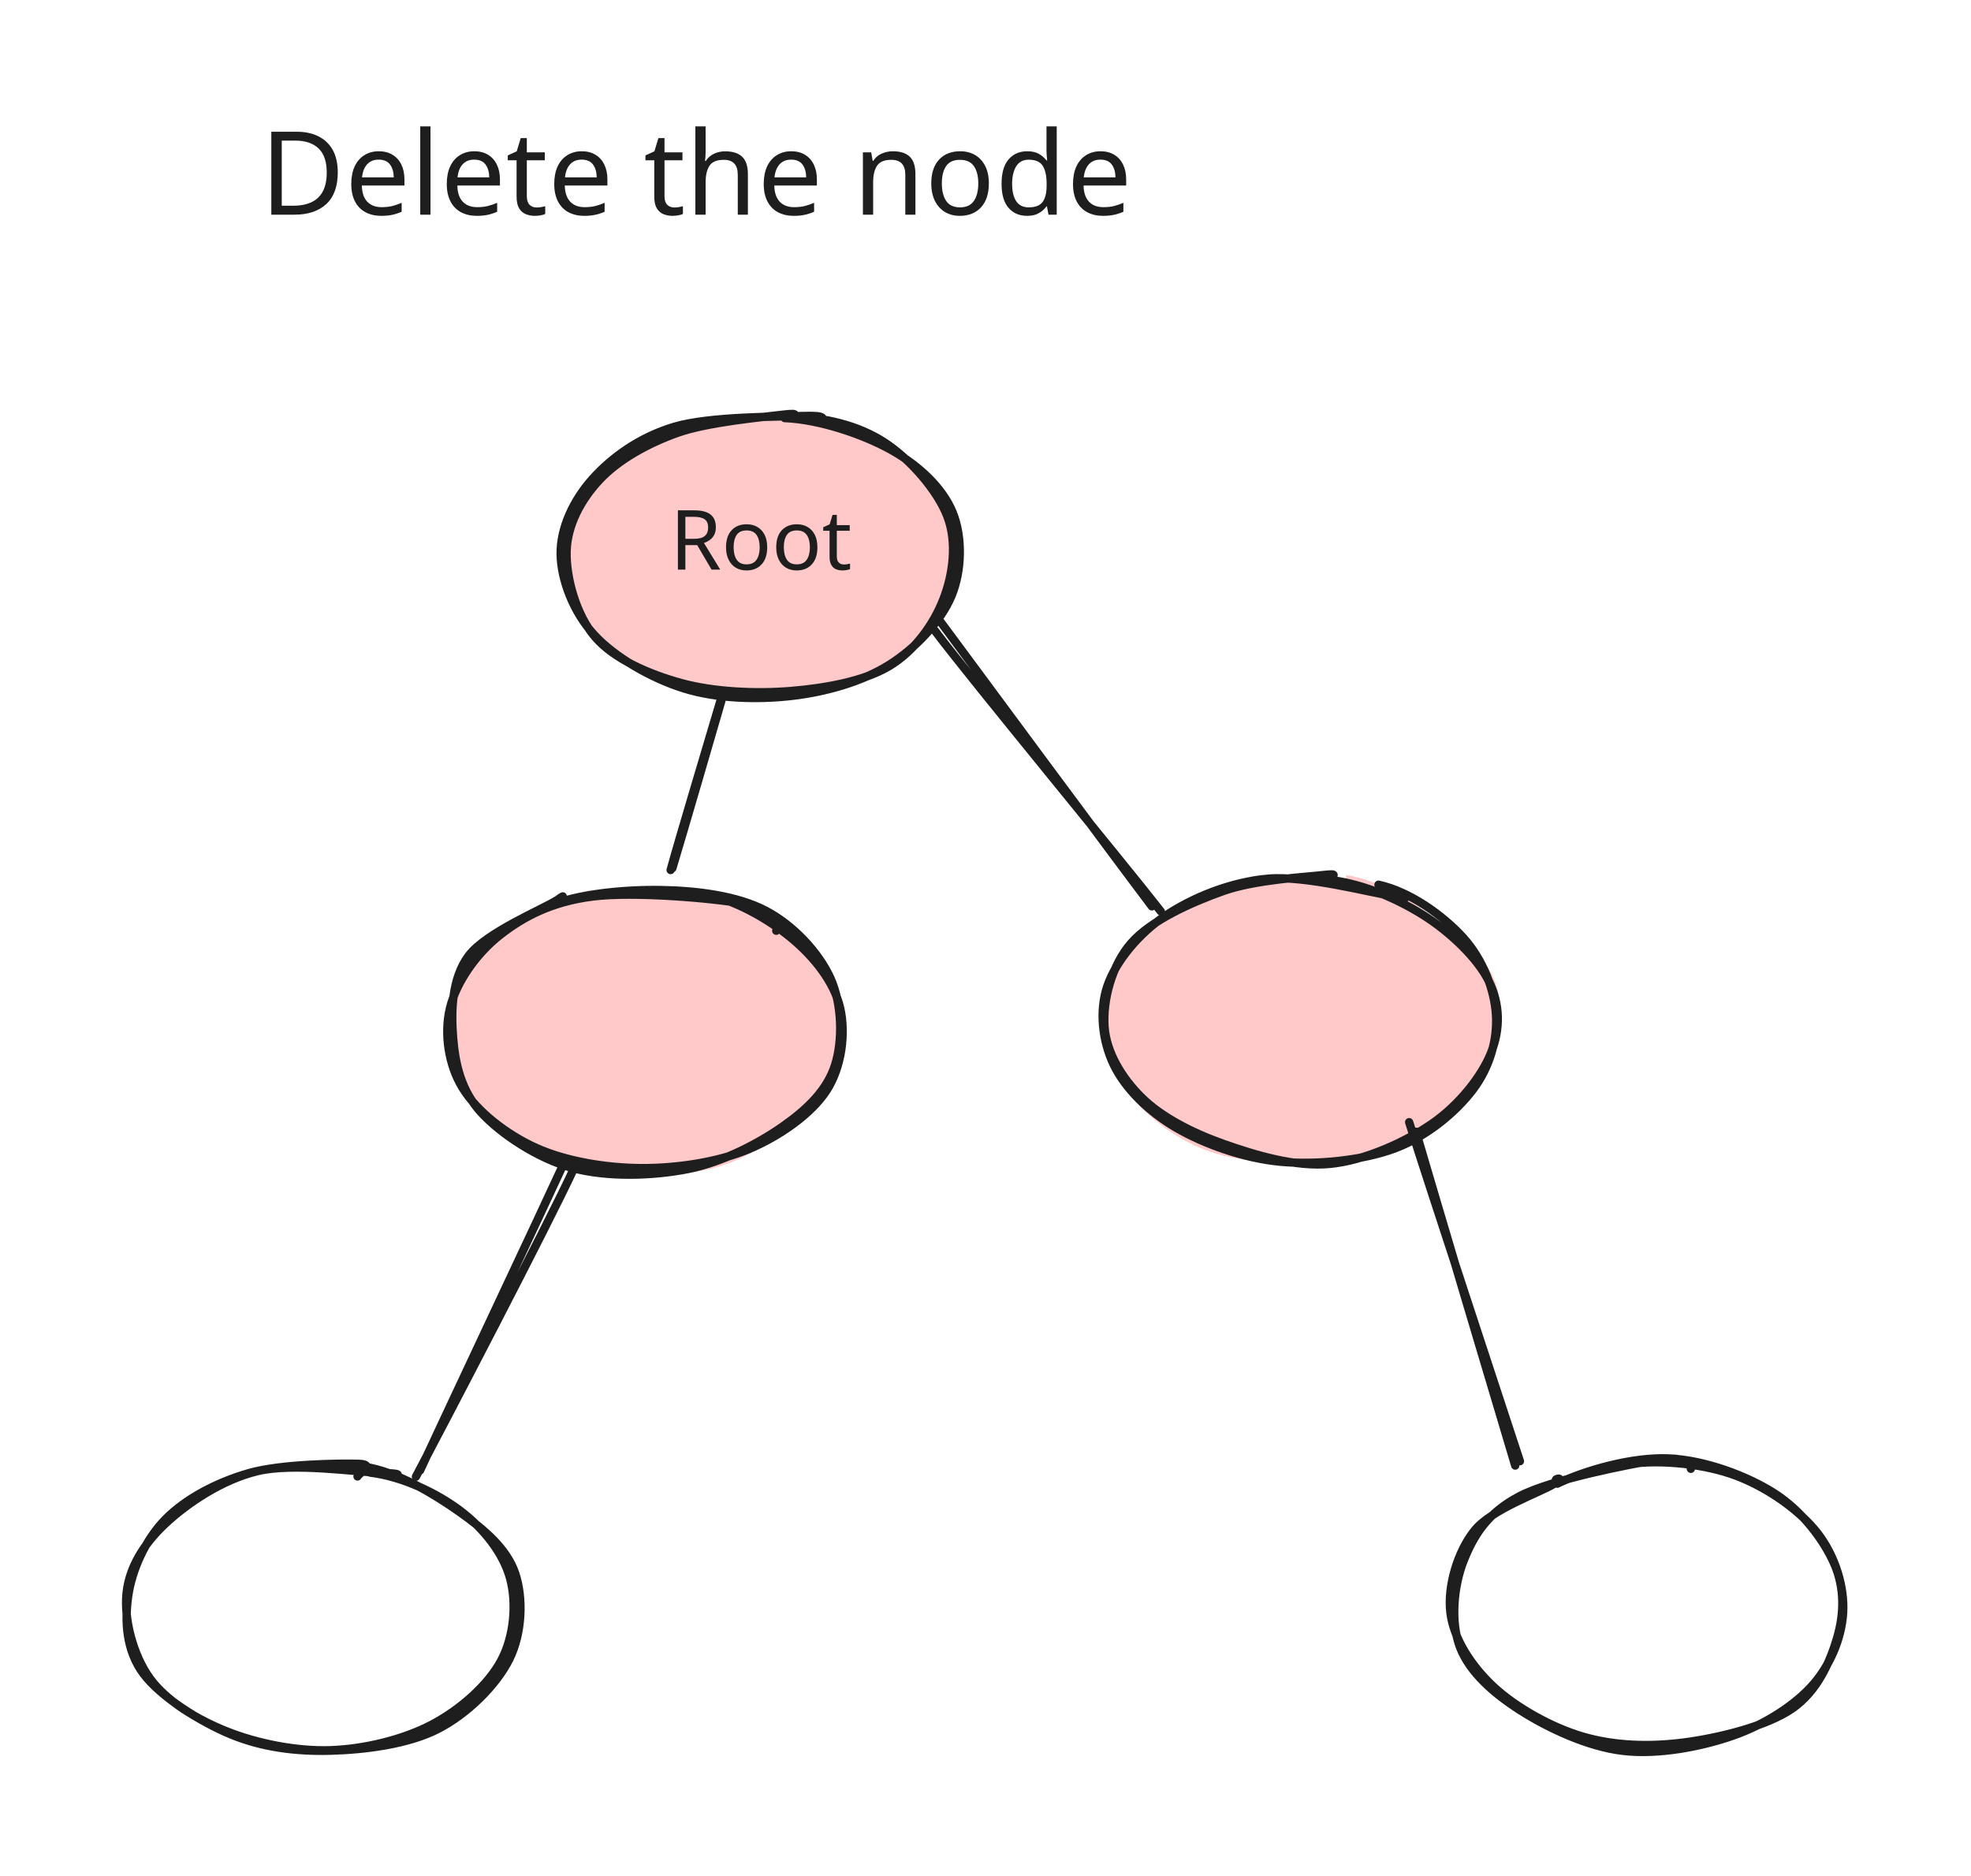
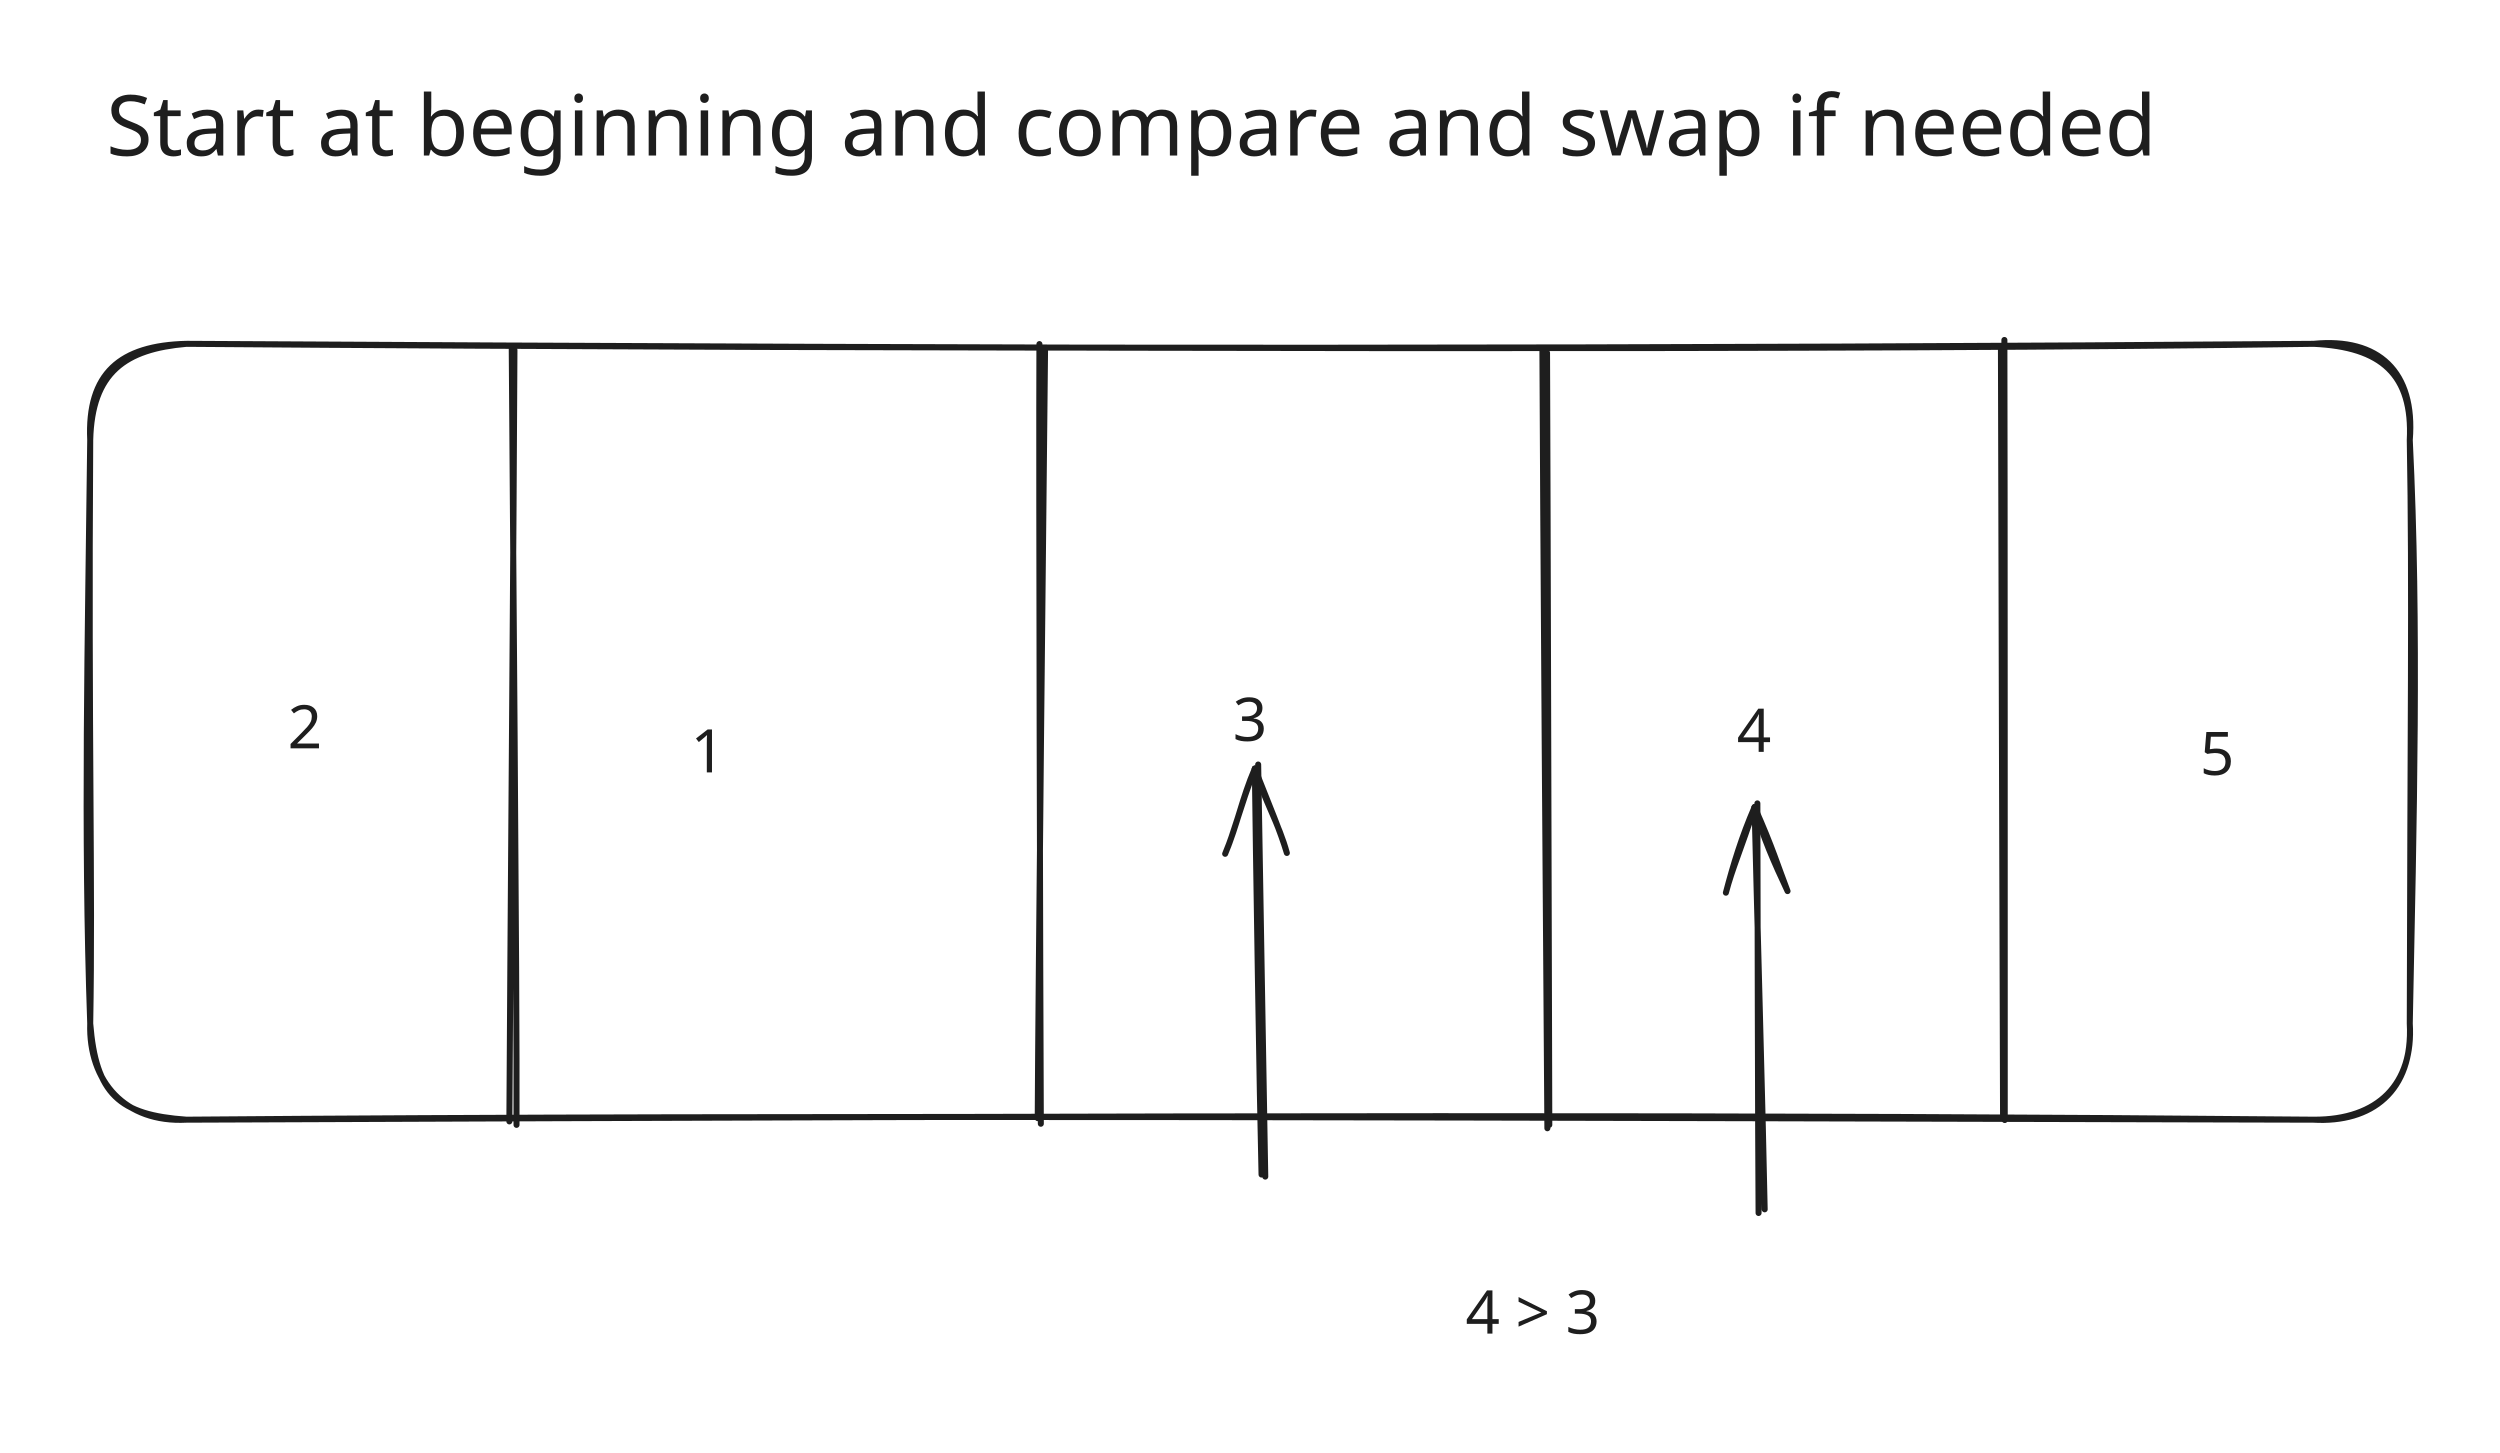
- <svg xmlns="http://www.w3.org/2000/svg" version="1.1" viewBox="0 0 475 452" width="475" height="452">
+ <svg xmlns="http://www.w3.org/2000/svg" version="1.1" viewBox="0 0 831.333 482.946" width="831.333" height="482.946">
  
-   eyJ2ZXJzaW9uIjoiMSIsImVuY29kaW5nIjoiYnN0cmluZyIsImNvbXByZXNzZWQiOnRydWUsImVuY29kZWQiOiJ4nO1aW1PbOlx1MDAxMH7nV2RyXttU90vfQiiF9pC2XHSFcs50OiY2iVx1MDAxYccytlx1MDAwM4RcdTAwMGX//axNiJxr0zblZNqKXHUwMDE5sHWxVqvv211p+bJTqVSzUVx1MDAxY1SfV6rBTcdcdTAwMGKNn3jX1Sd5/VWQpMZG0ESK99RcdTAwMGWTTtGzl2Vx+vzZMy+Oa12TnVvbr3Xs4H5YXHUwMDEwXHUwMDA2gyDKUuj4L7xXKl+K3+WJwtDEaVB0L1x1MDAxYUozIT1b27RRMSumTFKqMMGTXHUwMDFlJt2D2bLAh+ZcdTAwMGIvTFx1MDAwM9eSV1XfXHUwMDFmZOx91G6+Olx1MDAxYr1cdTAwMTajk8S8ZVx1MDAxZqyb9sKEYTtcdTAwMWKFhVCphbW7tjRLbD84NX7We1BAqX7ZqMRcdTAwMGW7vShI88U7MW3sdUw2yutcdTAwMTCa1HpRt/iGq7mBN6llTWFGsFx1MDAxMJhKofmkNVx1MDAxZk9cdTAwMTGqobxIQTTVjNNcdTAwMTnBXHUwMDFhNrRJLthfOMh/nGjnXqffXHUwMDA1+Vwi3/W5uOjojnZ9rsfL1awmoCiJMJZYSSdELzDdXlx1MDAwNl2EKrpwwTTDXGaJkoaCYj8wgVx1MDAxNVx1MDAxMMKRXHUwMDFinE9cdTAwMWZcdTAwMWb6XHUwMDA1Mj66XUi8QXCYXHUwMDBmiYZhWFZl5I9V+YAghyEyrrlz68v7v5jFXlx1MDAxOX9TXHUwMDE4zIKbbLLwXHUwMDEyZLL+2SBcdO2+vj08Pj1MPuh20Fx1MDAxZVQn/e7GT078Yex791xixFx1MDAxMmnBmWJKY7f5oYn6s2tcdTAwMGJtp+9Au1NayFx1MDAxY1em5CxcdTAwMTFcdTAwMDVzsZQohChNXHUwMDE4/1x1MDAwNqIsXvVWXHUwMDEzRVx1MDAxMVxmXGKUilx1MDAxM4lcYuVCTFx1MDAxM4WQXHUwMDFh4lx1MDAwMiGAKIBQqlx1MDAxZuFJlnhRXHUwMDFhe1x0IGueK0zWXHUwMDEw1porplx1MDAwNdJ0XHUwMDExV1xinyOHXHUwMDAyjnOGuPxxckw1zLFgk0B1Utkoa5vbgohoqnbfXHUwMDFimHA0talcdTAwMDWCQYsta0vqy2vroenmWK52QNogmYJ5ZsBcdTAwMTlNOlxmjO+HpU3qwFSeiYLkcFx1MDAxZDtvXHUwMDEz0zWRXHUwMDE3XHUwMDFlL5RcdTAwMDTWXHUwMDFkXHUwMDFjPGxcdTAwMTWulTbr3EuDvLVQ2UqWrvBotKTiXHUwMDE5ojLOhWKsNOPXeNr8XHUwMDE0Wlx1MDAxMVx1MDAxZlx1MDAxY7df1of9Uffl3mV6I7abp5qoXHUwMDFhZpJpjWCtkjjE5+NcdTAwMTnGhVx1MDAxZmFKXHToJPCMXFxb5M9cdTAwMTBcIlpIwpyIj+vPXHUwMDFlzeWsXG7PxFIw60JcdTAwMTBQ39pgbin+rmWvP5+pz7fJaNB7Qzqnb7ZcdTAwMWLMXHUwMDEwkOXRXHUwMDE5VmDqXHUwMDA11pjNgJlcdTAwMTXRXHUwMDE5+F+w74qKrVx1MDAwNbOSXHUwMDA0iqD0N8YyY2xcdTAwMTmWmcTgoYVaP4BiT71XttnA11x1MDAxNt02fTtsP20nu9uNZaHxXG4sc05cdTAwMGJcZklNXHUwMDE1oYTNyrW5XHUwMDAwalx1MDAxM3gmSGlcbt6D/M7GmTK1XGbQXHUwMDEwJ0uk4EC5NqBFs/FieNJuNU7rXHUwMDE37Sv/8HhwOepvN6AxwiRcdTAwMGY1IOzHWFx1MDAwYjhcdTAwMDTNIXpj1vmnI1x1MDAxYXOmXHRlWv1fx+dHQ3RcdTAwMTFhL4AzlkvtM1x1MDAxOGfQKpis9SNn/6TZ0bR1llx1MDAxZbVcdTAwMWFk/6bbXHUwMDE3+m2w3XhWlK+6XG5cdTAwMDJcYm3uKmglnjGZXHUwMDA3MJtHLMiopFToV7DBJV16SbZrXCLfRN3ZIUHkL2lcdL00a9jBwGQgxltromy2R/HdepLY617gzelcdTAwMDK+vLQtzj83fcPlnipcdTAwMGVDxcvk+eOThb2fur3NXHUwMDBiI27ATvnvN5NXLb2eXCJgnLWWXHUwMDFjO8B+jbxH6b7ZXHUwMDFitVqn4uK0eXZcIs7O9snelpNXqVx1MDAxYVNIIypcYuBPucVcdTAwMTbk5bhGoXCMKSec6lx1MDAxObk2x12+gLuidFx1MDAxYjbmriaYcEzkr3Ag+F24y6eoK9SmqCtXpGCEXHUwMDEyXHUwMDFh3NH6cWRMj4LwZrdx8Pd5/Vx1MDAxZmY+XHUwMDFkhzfsarupm9/0rOAuXHUwMDFjXHUwMDBlXHUwMDFmibvE2dBcdHfVnN9lmEJcdTAwMDCpStHuXHUwMDFm6m47dd3O5kVtzOtKOVs7oS4gRFx1MDAxMrDz69/PXVxu+85cXP6dhPiqXHUwMDFk1a9f0yhB/nZTV+pVXlx1MDAxN1qKU5dgmFBcdTAwMGVcdTAwMDT+eUdAXGLdc1x1MDAxYiFcdTAwMTmCQ9zCpFDpdPPghLGmgmq5gZzQXHUwMDFmXCI/Vvy8bKPzXCLZN/J6WbKXcTRb65K9XHUwMDAwZEK4WN8l+436y9hHJn13PFx1MDAxYbDPR+p9XHUwMDEyv95yXlx1MDAxM5bzWjHCgdvUTZxcdTAwMGYnXHUwMDE0XHUwMDE1e0BcdTAwMTBcdTAwMDQmQv7MZC8htCYlyKBcdTAwMTmhiqhFJ2M6l+2F/dFEkU3ctn9/spdzXrr++85kr5qqXZHsvUdgJetcdTAwMDWVyPoljU/lfcPgYlx1MDAxYe/TWd/MxstSvlOCz+Z3l06+VqqX3LM2/0+PQp9VL47bXHUwMDE5aHNiV2H7jD9WiVx1MDAxM6R6ZYLr3dWA2lx1MDAxOXM/J1lQXHUwMDE46rudu/9cdTAwMDCDPDiTIn0=
+   eyJ2ZXJzaW9uIjoiMSIsImVuY29kaW5nIjoiYnN0cmluZyIsImNvbXByZXNzZWQiOnRydWUsImVuY29kZWQiOiJ4nO2aW1PbSlx1MDAxMoDf+Vx1MDAxNS7va9CZnvvkYasgXHUwMDFjXHUwMDFj9uQkXFxcdTAwMDJcdTAwMDS2Tm3JlrBcdTAwMTXLkiPLYHIq/317XHUwMDA0WFx1MDAxNyNjXHUwMDA37HhrgSqwZ0aanpn+unt65u+tRqOZ3lx1MDAwZf3m20bTn3TcMPBcdTAwMTL3pvnGll/7ySiII6yi2fdRPE46Wctemlx1MDAwZUdvf/vNXHUwMDFkXHUwMDBlnW6QtuO473Tiwd1jfuhcdTAwMGb8KFx1MDAxZGHDf+P3RuPv7G+ho8TvpG7UXHL97IGsqtBcdTAwMTeFaunHOMr6XHUwMDA1LqRcdTAwMDBF6LRBMNrD7lLfw9orN1x1MDAxY/l5jS1qdv/19aIjwnbnoHV2qlvfL/WtbuW9Xlx1MDAwNWF4kt6GmVSjXHUwMDE4XHUwMDA3n9eN0iTu++eBl/ZcdTAwMWVmoFBe91RcdTAwMTKPu73IXHUwMDFm2dHn44iHbidIb21cdTAwMTkh09K7KXjbyEsm+I1cdTAwMWLiMPxcdTAwMDFqtKZcdTAwMWGomFbbXHUwMDE3UEVcdTAwMWRBpVx1MDAwNqG1ZiBYRbB3cVx1MDAxOCdWsH+Ab39z0dpup99F+Vwib9omTdxoNHRcdTAwMTNcXK683c39kJWCTFx1MDAxMMVcdGWcqVxcjp5cdTAwMWZ0e6lcdTAwMTVG6Lx7P1tcdTAwMDXg1FBKjeDTXHUwMDFh2+nwwMtcdTAwMTTir3zuXHUwMDEzd+BcdTAwMWbYR6JxXHUwMDE4XHUwMDE2JzDy7ifwQXFy1WH3JT/yUdn2v1dVrqh2JdVL/Uk+1IKijL5efHB7/cvLXHUwMDFkeXz0bXtcdTAwMTfklz9lc9rux5vHX3v38Jhccrz+8Es07lx1MDAwNIJCN76Y+Oas3MtD/26SxDeLvnd/QLt/fNg+avv7x1x1MDAxY87Vl/C9O1xc7L33n/LpXHUwMDFlXHUwMDBmPfeOXHUwMDEzXHUwMDA0yCjGUH1cYphpfVx1MDAxOET96lqEcaefo7VVXHUwMDEweFx1MDAwNunSvFx1MDAxNmg2ulx1MDAwZWajmZCcMbIwzI+v0UbDrKVxwFx1MDAxMEIo58CJpCWWmTZcdTAwMGVZXHUwMDBiy8BcdTAwMWNcdMZcdTAwMThcdTAwMDGgQD+OcpVkQ1x0U0ZS+XyQS1x1MDAxNTPEzlNSJSXXSyhpLlVcdTAwMWOlJ8F3uySUlEr33UFcdTAwMTDelpY0016cQ9YsXHUwMDE17YRB1ypxs4Oi+klJv9NcdTAwMDCd5bTBIPC8ojvrYD9uXHUwMDEw+cnBXCJuKE6Cblx1MDAxMLnh51kxcMT++4c1XHUwMDAyp7BKbXfk29pssuaymbV6hE3QtXAqrajiUuZr/1x1MDAxNJznf4hP0ad031x1MDAxY7dG3odvV1ej8/b2ZsMpWcXTVlx1MDAxYy1ztCRANSqhMFKIimAvR2cuVtGzOmg2XGIjXHUwMDE48FxipfNcdTAwMTHe0ylcZkhF0TGvws3Sp93sXFxogTFRVOFFoVx1MDAxZKVuku5cdTAwMDaRXHUwMDE3RN3qI37k1dSE7ih9XHUwMDE3XHUwMDBmXHUwMDA2QYpiXHUwMDFjxkGUVltk792xLrLnuzNzgW+urVx1MDAxYtrXleOK/FMjX7nsy/TzX2+ebj2zwvnTW8X/y1JNdX38TFxyulx1MDAxYlxudPFcdTAwMDC611xyezTunshDT5y3eHxcdTAwMWO1Ljc8gNZEOsIwRFx1MDAwM1x1MDAwMVx1MDAxN6RcdTAwMTCiPmDNpGFcdTAwMDRcdTAwMDQx6N9cblx1MDAwMG1cdTAwMDLWoClIXHUwMDE0muVSv3L9yrVdO0mqpVOuXHUwMDE51YZw3DkuzPV1XHUwMDBmw8HrT+negej2XHUwMDBlXHUwMDBlL33V6n7dbK6N4o6hUlx1MDAxMi1cdTAwMDUzuHOocC1cdTAwMWPC0F9cdTAwMWLCtFRcdTAwMTIqcv1irJU1NVxuzKu7fsW6jDVXtVhLo1x1MDAxNWdcdTAwMTiIL4y1Ofu4d/JcdTAwMTUuvdPk+FxcXFxGt3vfvm34XHUwMDE2XHUwMDE5gErc11x1MDAxOIOOj1NK+Wy+izCBXHUwMDExuqBAjN4srpnBnZKkhYzkK9b/V1jX5r1qqeaUoM7ghnNhqCe71/2z814wmbCTz7/Tg/FJkl5vNtRCXGLH4Fx1MDAwZtNGcs1ZOVx1MDAwNmdcdTAwMDZsXHUwMDBlW2nBXHUwMDE0Qc9YletcdTAwMDXzXtyhXGblmJPBnnHVVjJGOOQjWlHea6pqa0/9/rRp+KmsXHUwMDFhrcmqhf5VmZ1yTi2N81x1MDAwMVdcdTAwMTJqJVGr2bNCdy+RPasjXHUwMDFj5uyzXHUwMDAxYz10WrnWP4X45fjrXHRccr3PXHUwMDEzsZfsj6l/euZcdTAwMWaSzUZcXGozXHUwMDE3cbMmxIXDbWZbXHUwMDAzXG7EXHUwMDA1K56XzaGcWVx1MDAxMlx1MDAxMIOVQ/7EXHRcZl3mXHUwMDA05nlcdTAwMTjCejGENWGoWLX0XHUwMDAxQyq5wJBy8Vx1MDAxY3Y76vl+sP056uzqqN+5fXdcdTAwMTRcdTAwMWOON5tCIEw5Wlx1MDAxOdxcdTAwMGZrrqSonjBcdTAwMTnqSMM4XHUwMDAw44qaQlTy4p6WOspiqJShRi54xFx1MDAwNFx1MDAxMiRTXFyv/oxpnq99xvHtXHUwMDAyvlZTQ1lcdTAwMTGFlULO11x1MDAwYjlfXHUwMDEz5FxcVkunvtamelx1MDAwNaGwuLNNSf/002Bn7J1N3rcv9MWpXHUwMDE4xnrDMVx1MDAwN1xmmesx54Q4TFx1MDAxMmLP1FxyXHUwMDAxvbqcNmKOXVx1MDAxOHTrXHUwMDAyUIqFKFe4eSdK6V97kLzWkFesXHUwMDE3Q7FcdTAwMWVcZqmqTUErolx1MDAwNVx1MDAxYbolQt4v6j9cdTAwMWY/TvbH31ut4PL2TFx1MDAxZp+FR3SzKeRGOFx1MDAxMn+oMFx1MDAxOYPlTFx1MDAxNWjtYODPOWhcZohR31dcdTAwMDahotLRlElps+Bo//Keplx1MDAxNLJZXG65llx1MDAwNuRcdTAwMGJkqn4xhLpUOlx1MDAwN8JcdTAwMTObb2q4aaPtIy1RXHUwMDEwdVx1MDAxYm7kNTrxwE5s9nl041x1MDAwZVx1MDAxYsFVI8I58r3Geql9jnxcdTAwMGJhTvlcXMzvgplHOGdcdTAwMDVcdTAwMDdSdbdcdTAwMWG1zoBZXCKqnp/K2EjQ0V/NXHUwMDAxXXDtKNxpKsJxKkCu7mJcYjhcdTAwMTL5xi7suZcsxpFT0IHlK5HvbYGyYoZxc5LSy146LExtKSldXHUwMDEw7P6+8VwiN60ym9FcdTAwMTlbKYlDiOJKXHUwMDAz54JIKahcdTAwMDBZaNZFXHUwMDE1tdruUIpLwCVcdTAwMTBcdTAwMTScMTUz+rUlxKu4vmhOfLtW0+5qmczfsFX8v7Rt4aLetqjsXHUwMDEwmy1xPWX+1m0jbVx1MDAwYlx1MDAxMC5cdTAwMWNOXHUwMDE1um7KjD23L1x1MDAxYlx1MDAxN4mBPobXVCupcElkRbBcdTAwMTc877JGjEhcXHXOlVxy5lx1MDAxZlx0I1x1MDAxZbEuXHUwMDE0QOFjsJpcdTAwMGLezzUvP7vZfnnzwpmkhFChwCjKXHUwMDE0XHUwMDE0XHUwMDFh3Vx1MDAxOVx1MDAxN1x1MDAwNriV0lx1MDAwMnClrd5zmFx1MDAxOXrJttSJND9pVVx1MDAxMGlcdTAwMWJNXHUwMDFlx70yXHUwMDEyrnFcdTAwMDfHSeFcbsVUKFx1MDAxYsLir+Iou7D3hWeE+p8ya/U6nlUvb9dqM1x1MDAxNKzerFx1MDAxOVxyXHUwMDFhtXNcdLO2XHUwMDEzRe3RKHA/tCg/9Vx1MDAwZY7Gfju+3WyzZriyIZMmhmhKWOUyrdDSXHUwMDAxtHZcbjAy4YStLmRcdTAwMTLYXHUwMDExXHUwMDE4o4xcdTAwMTZcdTAwMWE75PmyzM1DoqpzI9VcdTAwMGLYtJ/eXHUwMDFkoY7Kwv2glWdcblx1MDAxYv9s1N13X1W2sNzlUqmKrXvIm+5wiFx1MDAxYqfUn5pEXFyqwLtcdTAwMWZ+3n3zOvBvducrz9Y951x1MDAxNig/80c/tn78XHUwMDE3lqWIKiJ9
  <defs>
    <style class="style-fonts">
      @font-face {
        font-family: "Virgil";
        src: url("https://unpkg.com/@excalidraw/excalidraw@undefined/dist/excalidraw-assets/Virgil.woff2");
      }
      @font-face {
        font-family: "Cascadia";
        src: url("https://unpkg.com/@excalidraw/excalidraw@undefined/dist/excalidraw-assets/Cascadia.woff2");
      }
      @font-face {
        font-family: "Assistant";
        src: url("https://unpkg.com/@excalidraw/excalidraw@undefined/dist/excalidraw-assets/Assistant-Regular.woff2");
      }
    </style>
  </defs>
-   <rect x="0" y="0" width="475" height="452" fill="transparent" />
-   <g stroke-linecap="round" transform="translate(136 99.66669) rotate(0 47.33334 34.33333)">
-     <path d="M52.65 -0.44 C60.72 -0.24, 69.83 3.19, 76.56 7.15 C83.3 11.11, 90.39 17.23, 93.07 23.33 C95.75 29.44, 94.95 37.58, 92.64 43.76 C90.33 49.94, 85.33 56.49, 79.2 60.42 C73.07 64.36, 64.35 66.58, 55.86 67.36 C47.37 68.15, 36.26 67.46, 28.26 65.14 C20.26 62.82, 12.58 58.36, 7.88 53.44 C3.18 48.53, 0.1 41.67, 0.07 35.66 C0.03 29.66, 3.19 22.78, 7.68 17.41 C12.17 12.03, 18.89 6.32, 27.02 3.43 C35.15 0.53, 50.71 0.22, 56.48 0.03 C62.24 -0.15, 61.74 1.77, 61.62 2.33 M64.08 2.89 C72.03 4.58, 80.44 8.78, 85.57 13.42 C90.71 18.06, 94.41 24.39, 94.87 30.73 C95.32 37.07, 92.68 45.99, 88.3 51.47 C83.92 56.95, 76.23 60.7, 68.61 63.62 C60.98 66.54, 50.88 69.32, 42.55 69.01 C34.21 68.69, 25.27 65.54, 18.61 61.73 C11.96 57.92, 5.58 51.72, 2.62 46.14 C-0.34 40.55, -0.99 34.14, 0.83 28.24 C2.66 22.33, 7.43 15.25, 13.55 10.7 C19.68 6.16, 29.4 2.23, 37.6 0.99 C45.81 -0.26, 58.34 2.66, 62.81 3.2 C67.27 3.75, 64.57 3.95, 64.41 4.27" stroke="none" stroke-width="0" fill="#ffc9c9" />
-     <path d="M53.11 1.07 C61.39 1.38, 72.02 4.97, 78.77 8.75 C85.51 12.52, 91.14 17.87, 93.57 23.73 C95.99 29.59, 95.87 37.77, 93.31 43.91 C90.76 50.04, 84.67 56.53, 78.24 60.54 C71.82 64.56, 63.02 67.07, 54.79 68.01 C46.56 68.96, 36.8 68.69, 28.86 66.22 C20.92 63.76, 12.1 58.64, 7.14 53.23 C2.18 47.82, -0.82 40.02, -0.89 33.77 C-0.95 27.52, 2.2 20.84, 6.76 15.74 C11.33 10.64, 18.03 5.69, 26.5 3.16 C34.96 0.63, 51.61 0.76, 57.55 0.56 C63.49 0.36, 62.17 1.22, 62.15 1.97 M54.79 0.74 C62.84 0.89, 70.74 2.81, 77 6.82 C83.25 10.84, 89.93 18.48, 92.32 24.8 C94.71 31.11, 93.67 38.73, 91.33 44.74 C89 50.74, 84.46 57.14, 78.32 60.82 C72.17 64.5, 62.83 66.15, 54.47 66.83 C46.1 67.51, 35.95 67.05, 28.11 64.89 C20.27 62.72, 12.04 59.15, 7.45 53.85 C2.85 48.56, 0.37 39.44, 0.55 33.12 C0.73 26.8, 4.05 20.68, 8.51 15.93 C12.97 11.18, 19.93 7.23, 27.31 4.61 C34.69 2, 48.2 0.81, 52.79 0.23 C57.37 -0.34, 54.97 0.71, 54.83 1.15" stroke="#1e1e1e" stroke-width="2" fill="none" />
+   <rect x="0" y="0" width="831.333" height="482.946" fill="transparent" />
+   <g stroke-linecap="round" transform="translate(30 114.3334) rotate(0 385.6667 129)">
+     <path d="M32 0 C312.04 1.62, 593.36 2.21, 739.33 0 M32 0 C287.9 1.95, 544.11 1.52, 739.33 0 M739.33 0 C761.87 1.01, 772.41 10.15, 771.33 32 M739.33 0 C760.9 -2.14, 773.19 9.16, 771.33 32 M771.33 32 C774.38 94.37, 772.67 157.85, 771.33 226 M771.33 32 C772.22 81.46, 771.48 130.04, 771.33 226 M771.33 226 C772.59 245.96, 760.95 258.13, 739.33 258 M771.33 226 C772.54 248.66, 758.51 259.1, 739.33 258 M739.33 258 C487.63 257.41, 236.84 256.3, 32 258 M739.33 258 C559.33 256.35, 379.8 256.53, 32 258 M32 258 C11.68 259.06, -0.6 245.41, 0 226 M32 258 C9.55 256.43, 1.88 249.52, 0 226 M0 226 C0.85 179.57, -0.65 131.22, 0 32 M0 226 C-2.26 162.03, -0.75 97.89, 0 32 M0 32 C0.56 9.36, 11.69 1.76, 32 0 M0 32 C-1.02 9.75, 9.93 0.53, 32 0" stroke="#1e1e1e" stroke-width="2" fill="none" />
  </g>
-   <g transform="translate(159.8537 121.7227) rotate(0 23.50998 12.5)">
-     <text x="23.51" y="0" font-family="Virgil, Segoe UI Emoji" font-size="20px" fill="#1e1e1e" text-anchor="middle" style="white-space: pre;" direction="ltr" dominant-baseline="text-before-edge">Root</text>
-   </g>
-   <g stroke-linecap="round" transform="translate(266.3333 211.3333) rotate(0 47.33334 34.33333)">
-     <path d="M31.95 1.43 C39.44 -0.8, 49.33 -0.22, 57.55 1.37 C65.77 2.97, 75.12 6.79, 81.27 11 C87.42 15.2, 92.8 20.77, 94.44 26.6 C96.08 32.43, 94.34 40.08, 91.1 45.97 C87.87 51.87, 81.85 58.1, 75.03 61.96 C68.21 65.83, 58.56 68.62, 50.2 69.17 C41.85 69.71, 32.28 68.38, 24.89 65.25 C17.49 62.13, 10.09 56.17, 5.84 50.42 C1.58 44.67, -1.36 36.89, -0.63 30.75 C0.11 24.6, 4.5 18.58, 10.24 13.54 C15.99 8.51, 29.13 2.65, 33.81 0.56 C38.49 -1.53, 38.12 0.33, 38.33 1 M58.06 -0.48 C66 0.51, 74.87 6.3, 80.6 10.78 C86.33 15.25, 90.83 20.33, 92.46 26.37 C94.09 32.41, 93.25 41.09, 90.38 47.02 C87.51 52.96, 81.96 58.4, 75.24 61.99 C68.52 65.58, 58.59 67.94, 50.06 68.56 C41.52 69.18, 31.51 68.58, 24.03 65.71 C16.54 62.84, 9.1 56.96, 5.14 51.32 C1.17 45.68, -0.29 37.99, 0.25 31.85 C0.79 25.72, 3.12 19.25, 8.37 14.52 C13.63 9.79, 23.65 5.8, 31.79 3.47 C39.92 1.14, 52.82 0.71, 57.17 0.53 C61.53 0.35, 57.84 1.53, 57.92 2.38" stroke="none" stroke-width="0" fill="#ffc9c9" />
-     <path d="M65.87 1.83 C73.58 3.51, 81.61 9.4, 86.33 14.62 C91.05 19.85, 93.81 27.07, 94.19 33.17 C94.57 39.27, 92.67 45.87, 88.61 51.24 C84.55 56.61, 77.55 62.48, 69.82 65.37 C62.09 68.26, 51 69.4, 42.23 68.58 C33.45 67.76, 23.88 64.32, 17.19 60.44 C10.5 56.55, 4.86 50.97, 2.09 45.26 C-0.68 39.55, -1.53 32.17, 0.56 26.16 C2.65 20.16, 8.17 13.53, 14.63 9.23 C21.09 4.93, 30.23 1.16, 39.33 0.37 C48.44 -0.41, 63.88 3.76, 69.25 4.54 C74.62 5.31, 72.09 4.57, 71.56 5.03 M53.41 0.61 C61.47 1.33, 70.11 5.05, 76.62 9.13 C83.13 13.21, 89.75 19.56, 92.48 25.1 C95.21 30.63, 95.29 36.61, 93 42.33 C90.72 48.05, 85.26 54.93, 78.79 59.39 C72.32 63.85, 62.56 68.29, 54.18 69.1 C45.8 69.91, 36.06 66.94, 28.5 64.27 C20.94 61.6, 13.57 57.81, 8.8 53.1 C4.02 48.39, 0.27 42.2, -0.15 35.99 C-0.57 29.79, 1.52 21.3, 6.3 15.86 C11.07 10.42, 20.8 6.07, 28.52 3.34 C36.23 0.62, 48.25 0, 52.57 -0.5 C56.88 -1, 54.26 -0.17, 54.41 0.37" stroke="#1e1e1e" stroke-width="2" fill="none" />
-   </g>
-   <g stroke-linecap="round" transform="translate(108 213.6667) rotate(0 47.33334 34.33333)">
-     <path d="M29.86 2.81 C37.09 0.45, 48.36 0.33, 56.91 1.35 C65.45 2.37, 75.1 4.84, 81.13 8.93 C87.16 13.01, 91.32 19.74, 93.08 25.89 C94.83 32.04, 94.47 39.8, 91.66 45.84 C88.85 51.88, 82.82 58.18, 76.21 62.13 C69.6 66.07, 60.47 69.11, 52.01 69.53 C43.56 69.95, 33.26 67.84, 25.47 64.66 C17.68 61.47, 9.43 55.8, 5.28 50.42 C1.12 45.05, 0 38.59, 0.55 32.41 C1.1 26.23, 3.28 18.48, 8.58 13.33 C13.88 8.18, 28.33 3.36, 32.36 1.51 C36.39 -0.33, 32.55 1.61, 32.77 2.25 M39.42 0.96 C47.07 -0.38, 57.45 -0.51, 65.14 1.96 C72.84 4.43, 80.69 10.47, 85.59 15.78 C90.48 21.09, 94.22 27.72, 94.5 33.83 C94.77 39.93, 91.78 46.94, 87.25 52.42 C82.73 57.9, 75.08 63.93, 67.35 66.72 C59.61 69.51, 49.22 70.13, 40.83 69.16 C32.44 68.18, 23.65 64.8, 16.98 60.85 C10.32 56.91, 3.27 51.2, 0.83 45.48 C-1.6 39.77, -0.03 32.74, 2.37 26.56 C4.77 20.38, 8.9 12.62, 15.21 8.41 C21.53 4.2, 35.97 2.28, 40.27 1.3 C44.56 0.32, 41.05 2.23, 40.98 2.54" stroke="none" stroke-width="0" fill="#ffc9c9" />
-     <path d="M61.06 1.59 C68.8 2.96, 77.09 7.7, 82.65 12.3 C88.22 16.89, 93.04 23.02, 94.46 29.15 C95.88 35.28, 94.88 43.4, 91.2 49.09 C87.51 54.77, 79.8 60.15, 72.35 63.26 C64.9 66.38, 55.01 67.83, 46.5 67.78 C37.98 67.72, 28.43 66.14, 21.27 62.93 C14.11 59.73, 7 54.17, 3.53 48.55 C0.05 42.93, -1.05 35.38, 0.44 29.23 C1.93 23.07, 6.77 16.11, 12.49 11.63 C18.21 7.15, 24.99 3.6, 34.79 2.35 C44.58 1.09, 63.85 2.72, 71.24 4.1 C78.62 5.47, 79.47 10.15, 79.07 10.59 M23.82 4.84 C30.71 1.73, 42.49 0.63, 51.26 0.78 C60.03 0.92, 69.64 2.16, 76.46 5.71 C83.27 9.26, 89.37 15.88, 92.17 22.09 C94.96 28.3, 95.12 37.05, 93.23 42.97 C91.34 48.89, 86.74 53.43, 80.83 57.6 C74.92 61.78, 66.27 66.32, 57.79 68.01 C49.31 69.7, 38.26 70.02, 29.95 67.75 C21.65 65.48, 12.74 59.61, 7.95 54.38 C3.16 49.16, 1.7 42.7, 1.2 36.4 C0.7 30.1, 0.8 22.11, 4.95 16.59 C9.1 11.08, 22.54 5.49, 26.07 3.32 C29.6 1.15, 26.01 3.06, 26.1 3.58" stroke="#1e1e1e" stroke-width="2" fill="none" />
-   </g>
-   <g stroke-linecap="round" transform="translate(30 353.3334) rotate(0 47.33334 34.33333)">
-     <path d="M59.25 1.49 C67.14 2.46, 75.34 6.45, 80.96 10.69 C86.57 14.93, 91.28 20.91, 92.92 26.93 C94.55 32.94, 93.92 40.89, 90.77 46.77 C87.63 52.65, 80.91 58.61, 74.04 62.21 C67.18 65.81, 57.81 68.1, 49.58 68.37 C41.35 68.64, 31.9 66.72, 24.65 63.83 C17.41 60.94, 10.14 56.57, 6.11 51.03 C2.08 45.49, -0.14 36.82, 0.49 30.61 C1.11 24.39, 4.6 18.67, 9.87 13.76 C15.14 8.85, 23.53 3.16, 32.1 1.12 C40.67 -0.92, 55.68 1.3, 61.3 1.51 C66.91 1.73, 65.78 1.85, 65.79 2.42 M57.7 0.05 C65.7 1.22, 74.59 6.63, 80.67 10.91 C86.74 15.19, 92.13 19.79, 94.15 25.71 C96.17 31.62, 95.88 40.14, 92.77 46.4 C89.66 52.67, 82.69 59.61, 75.49 63.29 C68.29 66.97, 57.88 68.27, 49.58 68.49 C41.28 68.7, 33.21 67.68, 25.7 64.59 C18.2 61.49, 8.69 55.48, 4.55 49.92 C0.42 44.36, 0.01 37.4, 0.9 31.2 C1.78 25, 5 17.67, 9.85 12.74 C14.69 7.8, 22.21 3.83, 29.98 1.6 C37.74 -0.63, 52.07 -0.77, 56.43 -0.64 C60.8 -0.5, 56.3 1.71, 56.16 2.41" stroke="#1e1e1e" stroke-width="2" fill="none" />
-   </g>
-   <g stroke-linecap="round" transform="translate(350.3334 352.6667) rotate(0 47.33334 34.33333)">
-     <path d="M40.63 0.35 C48.3 -1.12, 58.98 -0.17, 66.7 2.42 C74.43 5, 82.46 10.48, 86.99 15.87 C91.52 21.25, 93.93 28.54, 93.89 34.73 C93.85 40.93, 91.18 47.91, 86.76 53.04 C82.34 58.17, 75.02 62.82, 67.36 65.51 C59.7 68.2, 49.32 70.2, 40.78 69.19 C32.24 68.19, 22.67 63.65, 16.12 59.48 C9.57 55.31, 3.79 50.19, 1.5 44.18 C-0.79 38.17, -0.02 29.49, 2.38 23.43 C4.78 17.37, 8.06 11.9, 15.87 7.83 C23.67 3.77, 42.33 0.14, 49.21 -0.96 C56.09 -2.06, 57.14 0.48, 57.15 1.23 M24.95 4.82 C31.84 1.54, 43.09 -1.65, 51.81 -1.27 C60.53 -0.88, 70.61 2.88, 77.26 7.11 C83.91 11.35, 89.2 18.35, 91.72 24.15 C94.25 29.96, 94.11 36.11, 92.41 41.93 C90.71 47.74, 87.66 54.84, 81.53 59.04 C75.41 63.24, 64.07 66.03, 55.65 67.15 C47.24 68.26, 38.74 67.99, 31.04 65.73 C23.35 63.47, 14.78 58.59, 9.47 53.61 C4.17 48.63, -0.06 42.09, -0.8 35.83 C-1.54 29.58, 0.88 21.24, 5.02 16.09 C9.16 10.95, 20.75 6.96, 24.03 4.95 C27.31 2.94, 24.02 3.66, 24.7 4.02" stroke="#1e1e1e" stroke-width="2" fill="none" />
+   <g transform="translate(408.8567 230.8334) rotate(0 6.809998 12.5)">
+     <text x="6.81" y="0" font-family="Virgil, Segoe UI Emoji" font-size="20px" fill="#1e1e1e" text-anchor="middle" style="white-space: pre;" direction="ltr" dominant-baseline="text-before-edge">3</text>
  </g>
  <g stroke-linecap="round">
-     <g transform="translate(174 167.6667) rotate(0 -6 21)">
-       <path d="M0.29 -0.34 C-1.68 6.51, -9.83 34.5, -11.96 41.51 M-0.23 0.68 C-2.25 7.54, -10.51 35.04, -12.38 41.96" stroke="#1e1e1e" stroke-width="2" fill="none" />
+     <g transform="translate(170 115.6667) rotate(0 0 129)">
+       <path d="M1.07 0.74 C0.93 43.48, -0.42 214.28, -0.62 257.24 M0.17 0.09 C0.42 42.89, 1.96 215.66, 1.76 258.39" stroke="#1e1e1e" stroke-width="2" fill="none" />
    </g>
  </g>
  <mask />
  <g stroke-linecap="round">
-     <g transform="translate(226.6667 151) rotate(0 26 34)">
-       <path d="M0.08 -1.07 C8.46 10.29, 42.34 56.03, 50.93 67.38 M-1.34 0.99 C7.35 12.56, 44.42 57.45, 53.09 68.6" stroke="#1e1e1e" stroke-width="2" fill="none" />
+     <g transform="translate(346.2599 115.1759) rotate(0 0 129)">
+       <path d="M-0.62 -0.76 C-0.82 42.21, -0.36 215.51, -0.15 258.51 M1.25 1.46 C0.78 44, -1 213.87, -1.18 256.65" stroke="#1e1e1e" stroke-width="2" fill="none" />
    </g>
  </g>
  <mask />
  <g stroke-linecap="round">
-     <g transform="translate(340.6667 271) rotate(0 13 41)">
-       <path d="M-1.07 -0.62 C3.19 13.07, 21.14 67.31, 25.63 81.07 M0.58 1.68 C4.64 15.58, 20.41 68.53, 24.49 82.12" stroke="#1e1e1e" stroke-width="2" fill="none" />
+     <g transform="translate(514.5933 116.8426) rotate(0 0 129)">
+       <path d="M-0.15 0.51 C0.05 43.5, 0.45 214.2, 0.6 257.21 M-1.69 -0.27 C-1.54 42.92, -0.38 215.53, -0.04 258.34" stroke="#1e1e1e" stroke-width="2" fill="none" />
    </g>
  </g>
  <mask />
  <g stroke-linecap="round">
-     <g transform="translate(136.6667 280.3333) rotate(0 -17.66669 37)">
-       <path d="M-0.37 -0.93 C-6.09 11.5, -29.55 61.28, -35.43 73.96 M1.64 1.2 C-4.16 13.89, -30.06 63.44, -36.43 75.47" stroke="#1e1e1e" stroke-width="2" fill="none" />
+     <g transform="translate(665.9266 113.8425) rotate(0 0 129)">
+       <path d="M0.6 -0.79 C0.74 42.23, 0.71 215.53, 0.72 258.61 M-0.55 1.42 C-0.49 44.04, 0.02 213.9, 0.15 256.8" stroke="#1e1e1e" stroke-width="2" fill="none" />
    </g>
  </g>
  <mask />
-   <g transform="translate(62.66666 30) rotate(0 111.888 17.5)">
-     <text x="0" y="0" font-family="Virgil, Segoe UI Emoji" font-size="28px" fill="#1e1e1e" text-anchor="start" style="white-space: pre;" direction="ltr" dominant-baseline="text-before-edge">Delete the node</text>
+   <g transform="translate(95.66663 233.3333) rotate(0 7.119995 12.5)">
+     <text x="0" y="0" font-family="Virgil, Segoe UI Emoji" font-size="20px" fill="#1e1e1e" text-anchor="start" style="white-space: pre;" direction="ltr" dominant-baseline="text-before-edge">2</text>
+   </g>
+   <g transform="translate(229.6666 241.3333) rotate(0 2.709999 12.5)">
+     <text x="0" y="0" font-family="Virgil, Segoe UI Emoji" font-size="20px" fill="#1e1e1e" text-anchor="start" style="white-space: pre;" direction="ltr" dominant-baseline="text-before-edge">1</text>
+   </g>
+   <g transform="translate(577.5466 234.5) rotate(0 6.399994 12.5)">
+     <text x="0" y="0" font-family="Virgil, Segoe UI Emoji" font-size="20px" fill="#1e1e1e" text-anchor="start" style="white-space: pre;" direction="ltr" dominant-baseline="text-before-edge">4</text>
+   </g>
+   <g transform="translate(731.5466 242.1667) rotate(0 6.179993 12.5)">
+     <text x="0" y="0" font-family="Virgil, Segoe UI Emoji" font-size="20px" fill="#1e1e1e" text-anchor="start" style="white-space: pre;" direction="ltr" dominant-baseline="text-before-edge">5</text>
+   </g>
+   <g transform="translate(35.33331 30) rotate(0 363.4118 17.5)">
+     <text x="0" y="0" font-family="Virgil, Segoe UI Emoji" font-size="28px" fill="#1e1e1e" text-anchor="start" style="white-space: pre;" direction="ltr" dominant-baseline="text-before-edge">Start at beginning and compare and swap if needed </text>
+   </g>
+   <g stroke-linecap="round">
+     <g transform="translate(420.3333 390.5597) rotate(0 -0.8179558 -68)">
+       <path d="M0.41 0.7 C0.04 -22.22, -1.62 -113.46, -1.95 -136.33 M-0.83 0.02 C-1.41 -22.21, -2.81 -112.38, -3.06 -134.97" stroke="#1e1e1e" stroke-width="2" fill="none" />
+     </g>
+     <g transform="translate(420.3333 390.5597) rotate(0 -0.8179558 -68)">
+       <path d="M7.59 -106.92 C5.03 -116.5, -0.14 -125, -3.06 -134.97 M7.59 -106.92 C5.43 -114.13, 1.98 -122.16, -3.06 -134.97" stroke="#1e1e1e" stroke-width="2" fill="none" />
+     </g>
+     <g transform="translate(420.3333 390.5597) rotate(0 -0.8179558 -68)">
+       <path d="M-12.93 -106.64 C-8.84 -116.38, -7.36 -124.97, -3.06 -134.97 M-12.93 -106.64 C-9.86 -113.82, -8.08 -121.91, -3.06 -134.97" stroke="#1e1e1e" stroke-width="2" fill="none" />
+     </g>
+   </g>
+   <mask />
+   <g stroke-linecap="round">
+     <g transform="translate(585.0941 403.6919) rotate(0 -0.376533 -68)">
+       <path d="M-0.31 -0.33 C-0.5 -23.2, -0.67 -113.83, -0.71 -136.54 M1.72 -1.55 C1.34 -24.33, -1.15 -112.94, -1.64 -135.29" stroke="#1e1e1e" stroke-width="2" fill="none" />
+     </g>
+     <g transform="translate(585.0941 403.6919) rotate(0 -0.376533 -68)">
+       <path d="M9.33 -107.37 C4.95 -116.67, 0.93 -125.78, -1.64 -135.29 M9.33 -107.37 C6.29 -115.22, 4.31 -122, -1.64 -135.29" stroke="#1e1e1e" stroke-width="2" fill="none" />
+     </g>
+     <g transform="translate(585.0941 403.6919) rotate(0 -0.376533 -68)">
+       <path d="M-11.18 -106.84 C-8.71 -116.27, -5.87 -125.55, -1.64 -135.29 M-11.18 -106.84 C-9.11 -114.83, -5.96 -121.74, -1.64 -135.29" stroke="#1e1e1e" stroke-width="2" fill="none" />
+     </g>
+   </g>
+   <mask />
+   <g transform="translate(487.3335 427.9464) rotate(0 28.05999 12.5)">
+     <text x="0" y="0" font-family="Virgil, Segoe UI Emoji" font-size="20px" fill="#1e1e1e" text-anchor="start" style="white-space: pre;" direction="ltr" dominant-baseline="text-before-edge">4 &gt; 3</text>
  </g>
</svg>
